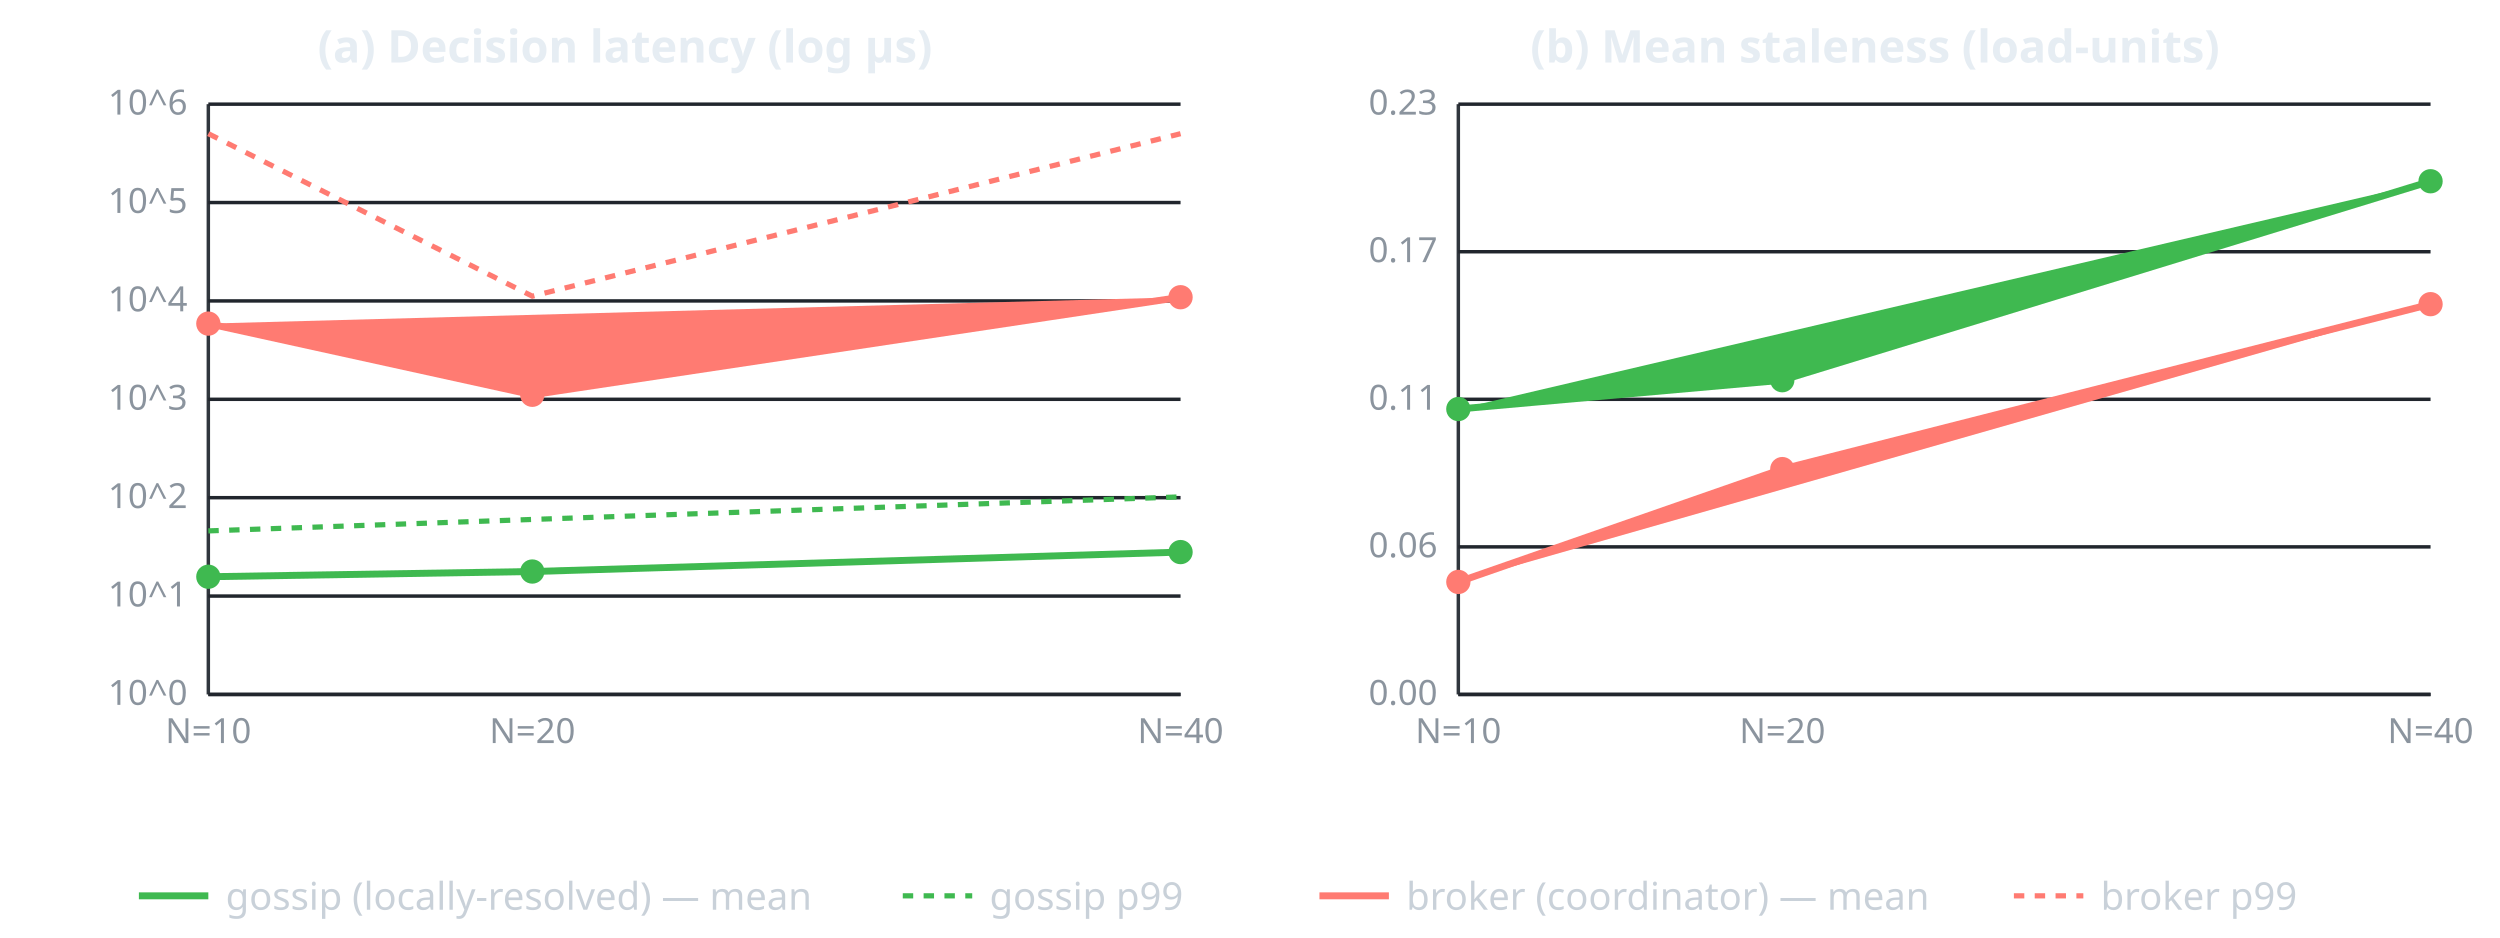
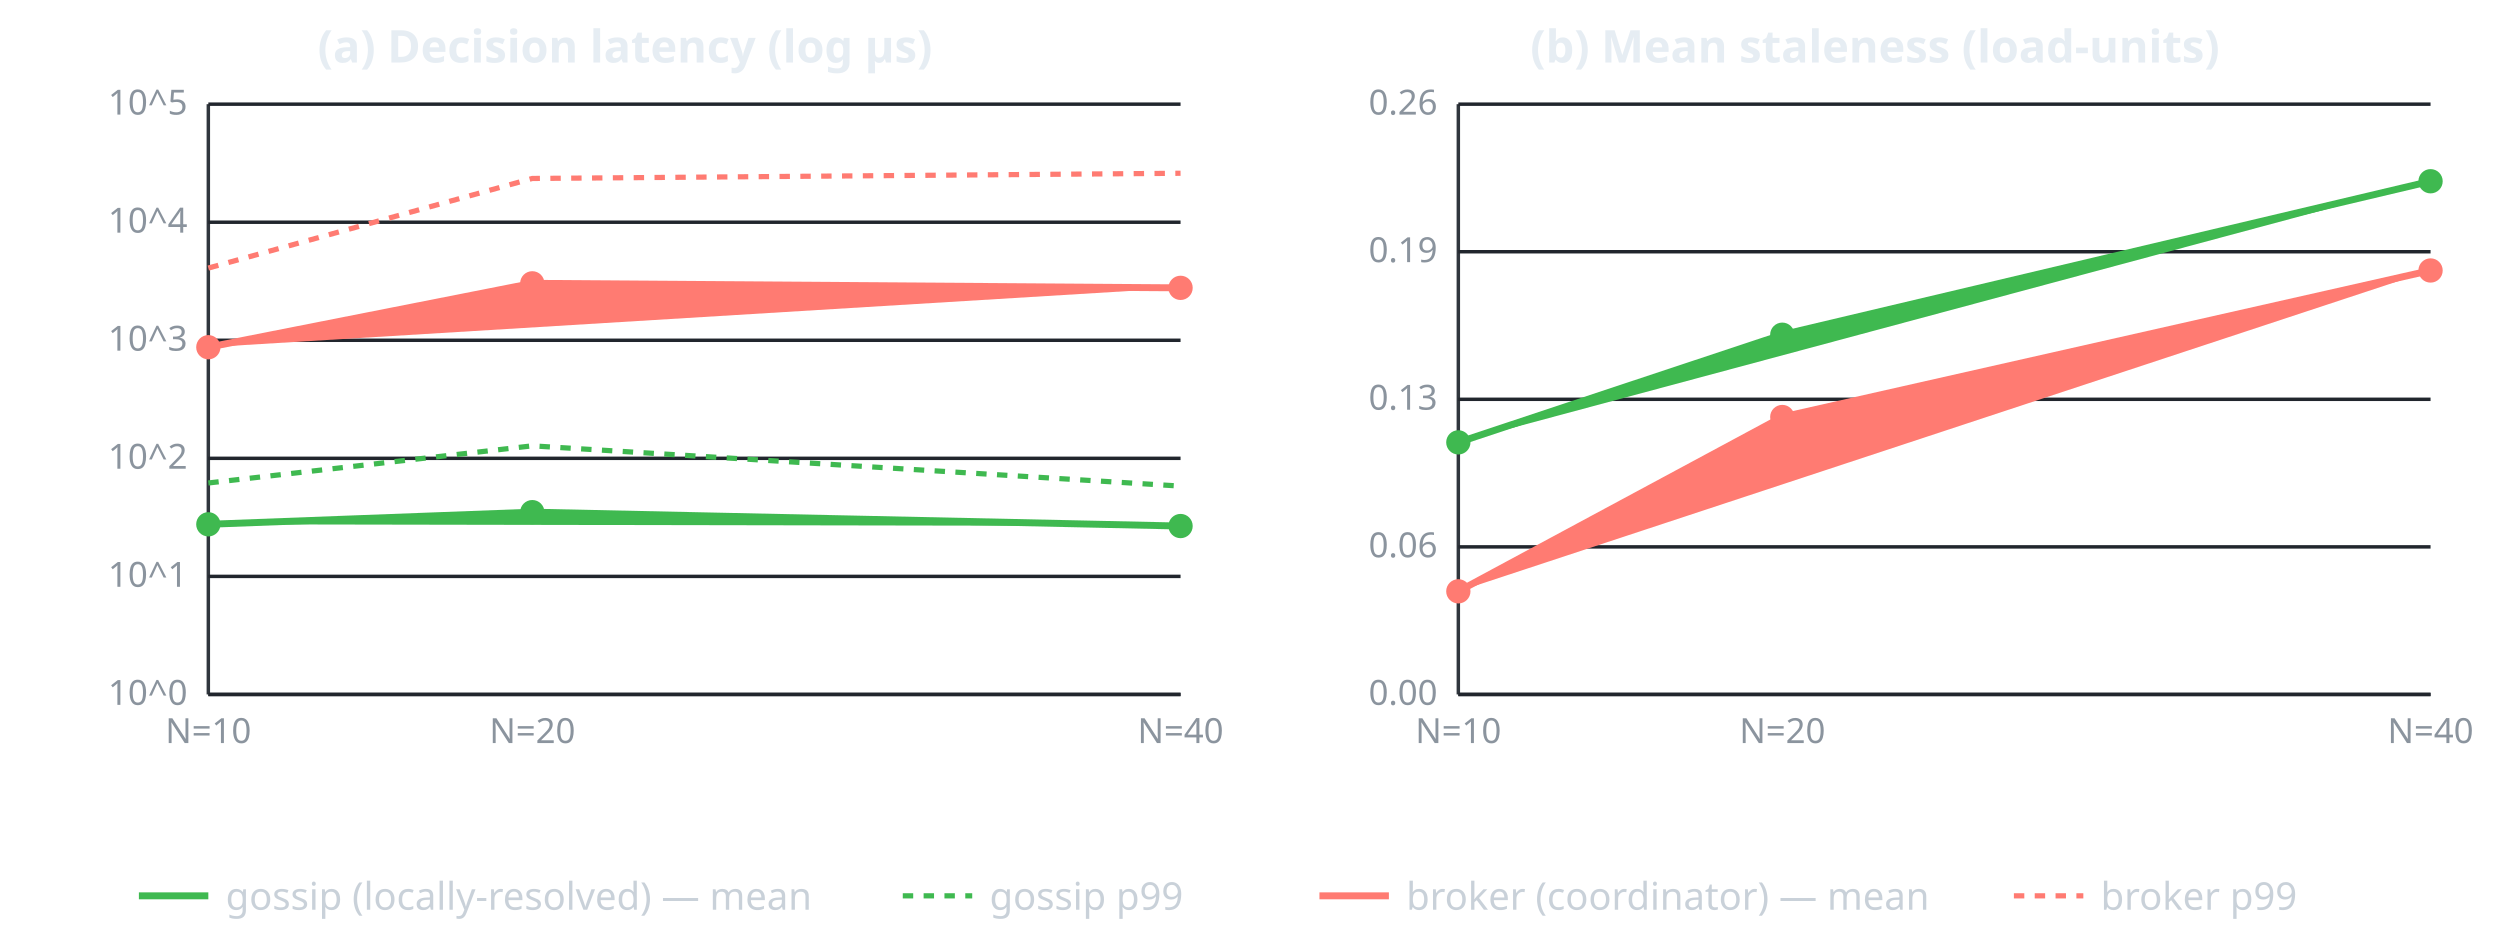
<svg xmlns="http://www.w3.org/2000/svg" viewBox="0 0 720 270" style="background:#0d1117; font-family:sans-serif;">
  <style>text{fill:#c9d1d9;font-size:11px}.tick text{fill:#8b949e;font-size:10px}.title{fill:#e6edf3;font-weight:bold;font-size:13px}.legend{fill:#c9d1d9;font-size:11px}.axis{stroke:#30363d;stroke-width:1}.grid{stroke:#21262d;stroke-width:1}.gossip{stroke:#3fb950;fill:#3fb950}.broker{stroke:#ff7b72;fill:#ff7b72}.gossip-p99{stroke:#3fb950;stroke-dasharray:3,3;fill:none}.broker-p99{stroke:#ff7b72;stroke-dasharray:3,3;fill:none}</style>
  <text class="title" x="180.0" y="18" text-anchor="middle">(a) Decision latency (log µs)</text>
  <line class="axis" x1="60" y1="30" x2="60" y2="200" />
  <line class="axis" x1="60" y1="200" x2="340" y2="200" />
  <line class="grid" x1="60" y1="200.0" x2="340" y2="200.0" />
  <g class="tick">
    <text x="54" y="203.0" text-anchor="end">10^0</text>
  </g>
-   <line class="grid" x1="60" y1="171.667" x2="340" y2="171.667" />
+   <line class="grid" x1="60" y1="166.0" x2="340" y2="166.0" />
  <g class="tick">
-     <text x="54" y="174.667" text-anchor="end">10^1</text>
+     <text x="54" y="169.0" text-anchor="end">10^1</text>
  </g>
-   <line class="grid" x1="60" y1="143.333" x2="340" y2="143.333" />
+   <line class="grid" x1="60" y1="132.0" x2="340" y2="132.0" />
  <g class="tick">
-     <text x="54" y="146.333" text-anchor="end">10^2</text>
+     <text x="54" y="135.0" text-anchor="end">10^2</text>
  </g>
-   <line class="grid" x1="60" y1="115.0" x2="340" y2="115.0" />
+   <line class="grid" x1="60" y1="98.0" x2="340" y2="98.0" />
  <g class="tick">
-     <text x="54" y="118.0" text-anchor="end">10^3</text>
+     <text x="54" y="101.0" text-anchor="end">10^3</text>
  </g>
-   <line class="grid" x1="60" y1="86.667" x2="340" y2="86.667" />
+   <line class="grid" x1="60" y1="64.0" x2="340" y2="64.0" />
  <g class="tick">
-     <text x="54" y="89.667" text-anchor="end">10^4</text>
-   </g>
-   <line class="grid" x1="60" y1="58.333" x2="340" y2="58.333" />
-   <g class="tick">
-     <text x="54" y="61.333" text-anchor="end">10^5</text>
+     <text x="54" y="67.0" text-anchor="end">10^4</text>
  </g>
  <line class="grid" x1="60" y1="30.0" x2="340" y2="30.0" />
  <g class="tick">
-     <text x="54" y="33.0" text-anchor="end">10^6</text>
+     <text x="54" y="33.0" text-anchor="end">10^5</text>
  </g>
  <g class="tick">
    <text x="60.0" y="214" text-anchor="middle">N=10</text>
  </g>
  <g class="tick">
    <text x="153.333" y="214" text-anchor="middle">N=20</text>
  </g>
  <g class="tick">
    <text x="340.0" y="214" text-anchor="middle">N=40</text>
  </g>
-   <path class="gossip" d="M 60.0 166.1 L 153.3 164.6 L 340.0 159.0" fill="none" stroke-width="2" />
-   <circle class="gossip" cx="60.0" cy="166.1" r="3" />
-   <circle class="gossip" cx="153.3" cy="164.6" r="3" />
-   <circle class="gossip" cx="340.0" cy="159.0" r="3" />
-   <path class="broker" d="M 60.0 93.2 L 153.3 113.7 L 340.0 85.6" fill="none" stroke-width="2" />
-   <circle class="broker" cx="60.0" cy="93.2" r="3" />
-   <circle class="broker" cx="153.3" cy="113.7" r="3" />
-   <circle class="broker" cx="340.0" cy="85.6" r="3" />
-   <path class="gossip-p99" d="M 60.0 152.9 L 153.3 149.6 L 340.0 143.1" stroke-width="1.5" />
-   <path class="broker-p99" d="M 60.0 38.5 L 153.3 85.3 L 340.0 38.5" stroke-width="1.5" />
+   <path class="gossip" d="M 60.0 151.0 L 153.3 147.5 L 340.0 151.5" fill="none" stroke-width="2" />
+   <circle class="gossip" cx="60.0" cy="151.0" r="3" />
+   <circle class="gossip" cx="153.3" cy="147.5" r="3" />
+   <circle class="gossip" cx="340.0" cy="151.5" r="3" />
+   <path class="broker" d="M 60.0 100.0 L 153.3 81.6 L 340.0 82.9" fill="none" stroke-width="2" />
+   <circle class="broker" cx="60.0" cy="100.0" r="3" />
+   <circle class="broker" cx="153.3" cy="81.6" r="3" />
+   <circle class="broker" cx="340.0" cy="82.9" r="3" />
+   <path class="gossip-p99" d="M 60.0 139.1 L 153.3 128.4 L 340.0 140.0" stroke-width="1.5" />
+   <path class="broker-p99" d="M 60.0 77.2 L 153.3 51.4 L 340.0 49.9" stroke-width="1.5" />
  <text class="title" x="540.0" y="18" text-anchor="middle">(b) Mean staleness (load-units)</text>
  <line class="axis" x1="420" y1="30" x2="420" y2="200" />
  <line class="axis" x1="420" y1="200" x2="700" y2="200" />
  <line class="grid" x1="420" y1="200.0" x2="700" y2="200.0" />
  <g class="tick">
    <text x="414" y="203.0" text-anchor="end">0.00</text>
  </g>
  <line class="grid" x1="420" y1="157.5" x2="700" y2="157.5" />
  <g class="tick">
    <text x="414" y="160.5" text-anchor="end">0.06</text>
  </g>
  <line class="grid" x1="420" y1="115.0" x2="700" y2="115.0" />
  <g class="tick">
-     <text x="414" y="118.0" text-anchor="end">0.11</text>
+     <text x="414" y="118.0" text-anchor="end">0.13</text>
  </g>
  <line class="grid" x1="420" y1="72.5" x2="700" y2="72.5" />
  <g class="tick">
-     <text x="414" y="75.5" text-anchor="end">0.17</text>
+     <text x="414" y="75.5" text-anchor="end">0.19</text>
  </g>
  <line class="grid" x1="420" y1="30.0" x2="700" y2="30.0" />
  <g class="tick">
-     <text x="414" y="33.0" text-anchor="end">0.23</text>
+     <text x="414" y="33.0" text-anchor="end">0.26</text>
  </g>
  <g class="tick">
    <text x="420.0" y="214" text-anchor="middle">N=10</text>
  </g>
  <g class="tick">
    <text x="513.333" y="214" text-anchor="middle">N=20</text>
  </g>
  <g class="tick">
    <text x="700.0" y="214" text-anchor="middle">N=40</text>
  </g>
-   <path class="gossip" d="M 420.0 117.8 L 513.3 109.5 L 700.0 52.2" fill="none" stroke-width="2" />
-   <circle class="gossip" cx="420.0" cy="117.8" r="3" />
-   <circle class="gossip" cx="513.3" cy="109.5" r="3" />
+   <path class="gossip" d="M 420.0 127.4 L 513.3 96.4 L 700.0 52.2" fill="none" stroke-width="2" />
+   <circle class="gossip" cx="420.0" cy="127.4" r="3" />
+   <circle class="gossip" cx="513.3" cy="96.4" r="3" />
  <circle class="gossip" cx="700.0" cy="52.2" r="3" />
-   <path class="broker" d="M 420.0 167.6 L 513.3 135.1 L 700.0 87.6" fill="none" stroke-width="2" />
-   <circle class="broker" cx="420.0" cy="167.6" r="3" />
-   <circle class="broker" cx="513.3" cy="135.1" r="3" />
-   <circle class="broker" cx="700.0" cy="87.6" r="3" />
+   <path class="broker" d="M 420.0 170.3 L 513.3 120.1 L 700.0 77.9" fill="none" stroke-width="2" />
+   <circle class="broker" cx="420.0" cy="170.3" r="3" />
+   <circle class="broker" cx="513.3" cy="120.1" r="3" />
+   <circle class="broker" cx="700.0" cy="77.9" r="3" />
  <line class="gossip" x1="40" y1="258" x2="60" y2="258" stroke-width="2" />
  <text class="legend" x="65" y="262">gossip (locally-resolved) — mean</text>
  <line class="gossip-p99" x1="260" y1="258" x2="280" y2="258" stroke-width="1.5" />
  <text class="legend" x="285" y="262">gossip p99</text>
  <line class="broker" x1="380" y1="258" x2="400" y2="258" stroke-width="2" />
  <text class="legend" x="405" y="262">broker (coordinator) — mean</text>
  <line class="broker-p99" x1="580" y1="258" x2="600" y2="258" stroke-width="1.5" />
  <text class="legend" x="605" y="262">broker p99</text>
</svg>
